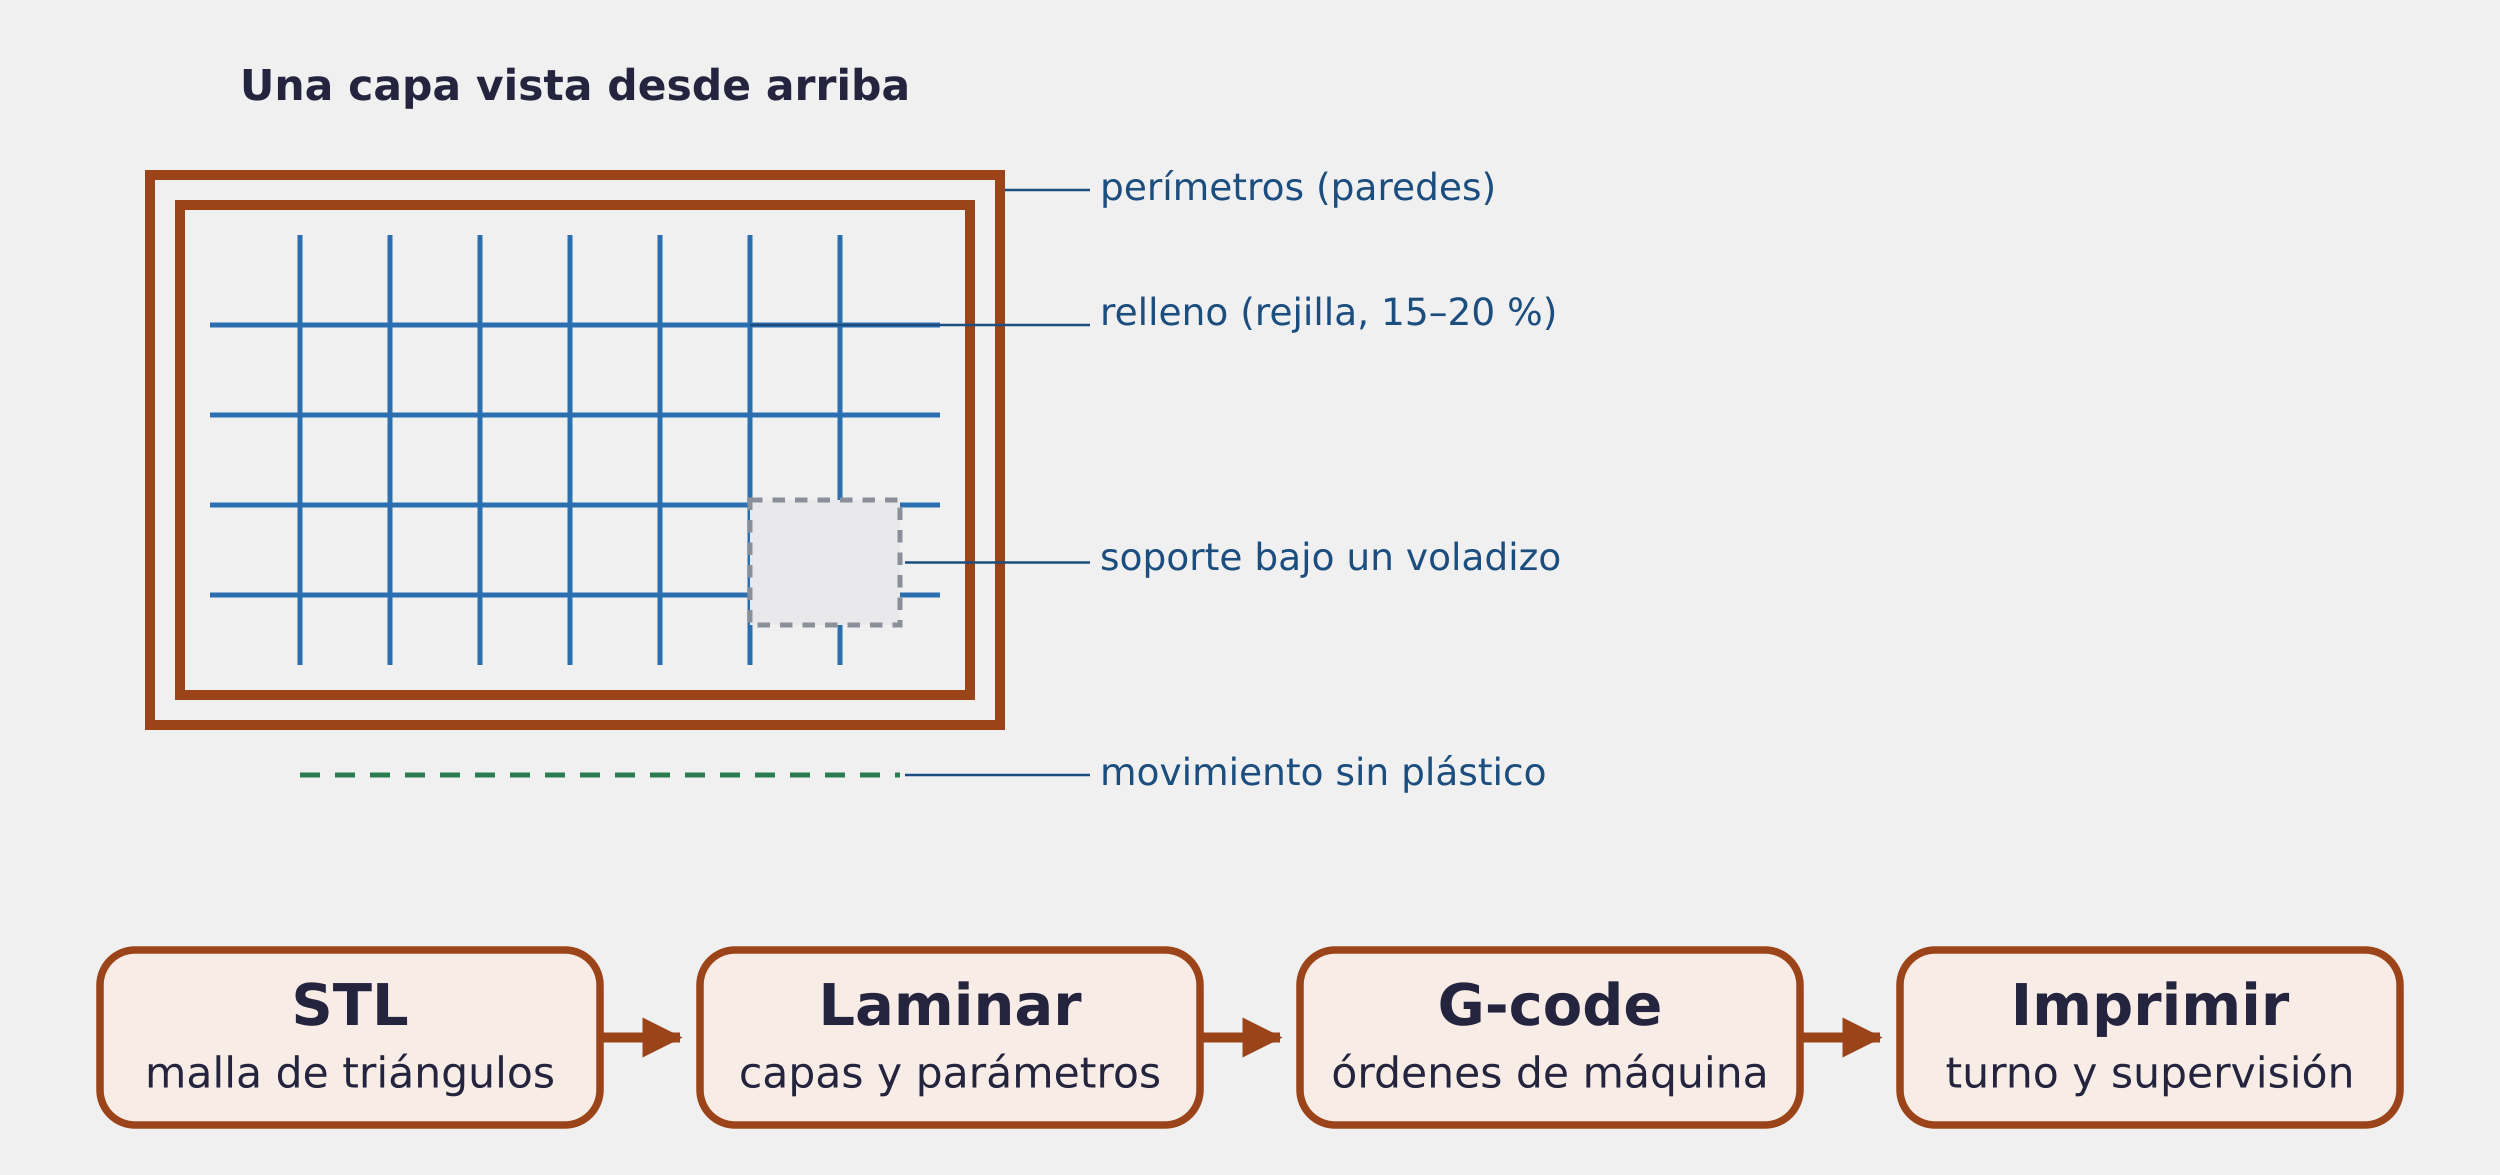
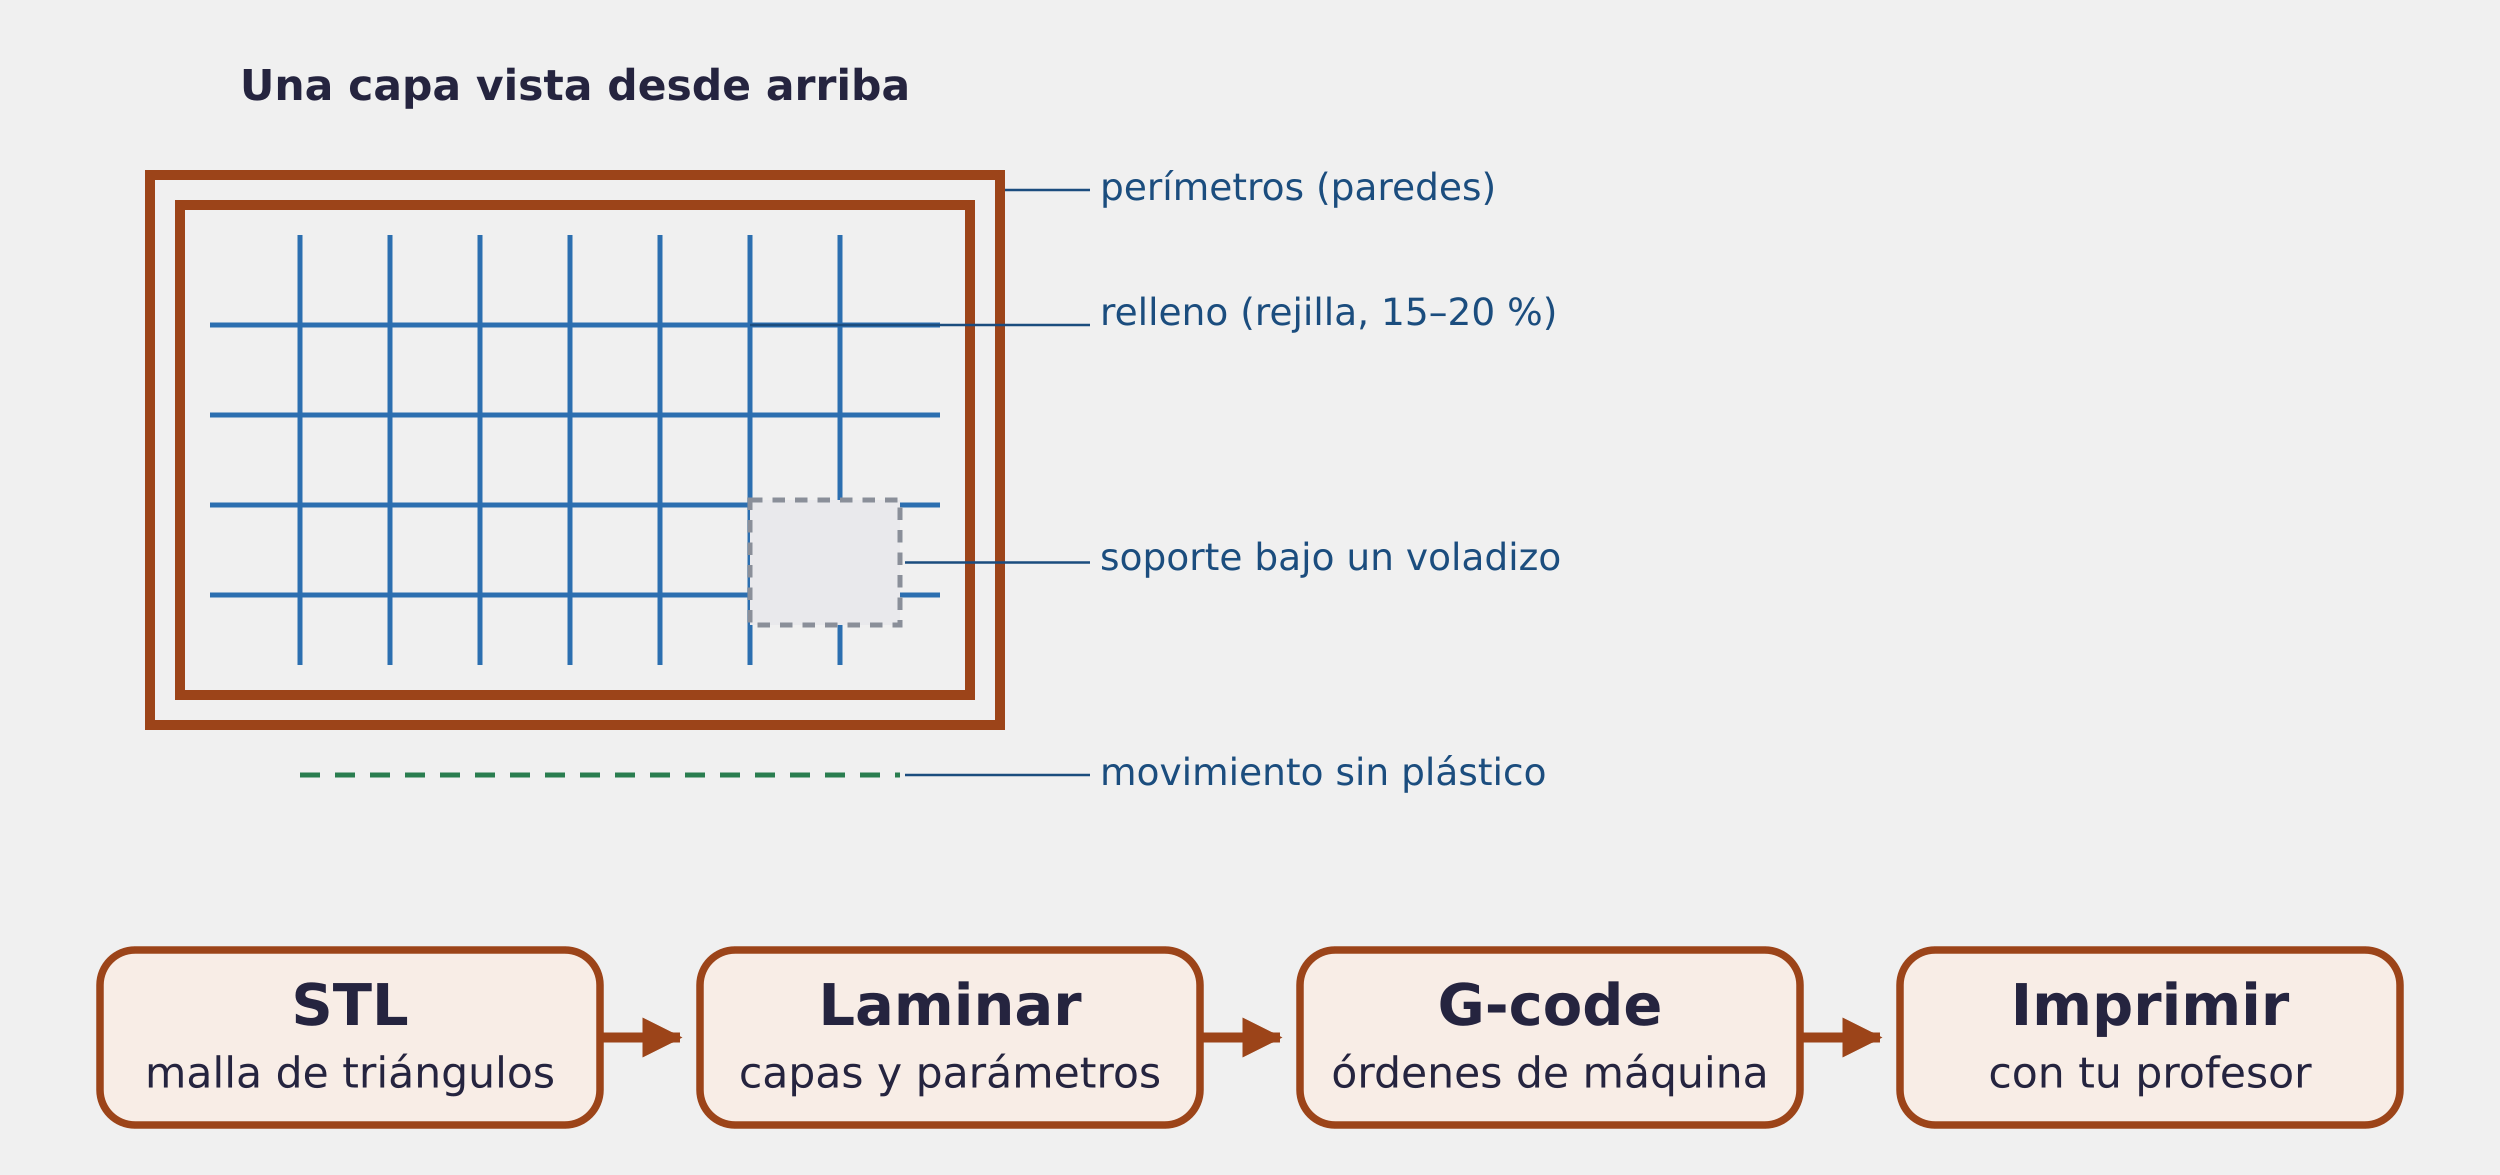
<svg xmlns="http://www.w3.org/2000/svg" viewBox="0 0 1000 470" role="img">
  <style>text{font-family:Verdana,'DejaVu Sans',Arial,sans-serif;fill:#25243f} .t{font-size:23px;font-weight:700} .s{font-size:17px} .c{font-size:15px;fill:#1b4d7e} .box{fill:#f8ede6;stroke:#9c4419;stroke-width:3} .arr{stroke:#9c4419;stroke-width:4;fill:none;marker-end:url(#a)} .cota{stroke:#1b4d7e;stroke-width:1.5;fill:none;marker-start:url(#c1);marker-end:url(#c2)} .aux{stroke:#1b4d7e;stroke-width:1;fill:none} .pieza{fill:#e9e9ec;stroke:#25243f;stroke-width:2.5} .hueco{fill:#fff;stroke:#25243f;stroke-width:2.5} .oculta{stroke:#25243f;stroke-width:1.5;stroke-dasharray:6 4;fill:none}</style>
  <defs>
    <marker id="a" markerUnits="userSpaceOnUse" markerWidth="16" markerHeight="16" refX="15" refY="8" orient="auto">
      <path d="M0,0 L0,16 L16,8 z" fill="#9c4419" />
    </marker>
    <marker id="c1" markerWidth="10" markerHeight="10" refX="1" refY="3" orient="auto">
      <path d="M9,0 L9,6 L0,3 z" fill="#1b4d7e" />
    </marker>
    <marker id="c2" markerWidth="10" markerHeight="10" refX="8" refY="3" orient="auto">
      <path d="M0,0 L0,6 L9,3 z" fill="#1b4d7e" />
    </marker>
  </defs>
  <text class="s" x="230" y="40" text-anchor="middle" font-weight="700">Una capa vista desde arriba</text>
  <rect x="60" y="70" width="340" height="220" fill="none" stroke="#9c4419" stroke-width="4" />
  <rect x="72" y="82" width="316" height="196" fill="none" stroke="#9c4419" stroke-width="4" />
  <line x1="120" y1="94" x2="120" y2="266" stroke="#2c6fb0" stroke-width="2" />
  <line x1="156" y1="94" x2="156" y2="266" stroke="#2c6fb0" stroke-width="2" />
  <line x1="192" y1="94" x2="192" y2="266" stroke="#2c6fb0" stroke-width="2" />
  <line x1="228" y1="94" x2="228" y2="266" stroke="#2c6fb0" stroke-width="2" />
  <line x1="264" y1="94" x2="264" y2="266" stroke="#2c6fb0" stroke-width="2" />
  <line x1="300" y1="94" x2="300" y2="266" stroke="#2c6fb0" stroke-width="2" />
  <line x1="336" y1="94" x2="336" y2="266" stroke="#2c6fb0" stroke-width="2" />
  <line x1="84" y1="130" x2="376" y2="130" stroke="#2c6fb0" stroke-width="2" />
  <line x1="84" y1="166" x2="376" y2="166" stroke="#2c6fb0" stroke-width="2" />
  <line x1="84" y1="202" x2="376" y2="202" stroke="#2c6fb0" stroke-width="2" />
  <line x1="84" y1="238" x2="376" y2="238" stroke="#2c6fb0" stroke-width="2" />
  <rect x="300" y="200" width="60" height="50" fill="#e9e9ec" stroke="#8a8f99" stroke-width="2" stroke-dasharray="5 4" />
  <path d="M120 310 L 360 310" stroke="#2a7d4f" stroke-width="2" stroke-dasharray="8 6" />
  <text class="c" x="440" y="80">perímetros (paredes)</text>
  <line class="aux" x1="402" y1="76" x2="436" y2="76" />
  <text class="c" x="440" y="130">relleno (rejilla, 15–20 %)</text>
  <line class="aux" x1="300" y1="130" x2="436" y2="130" />
  <text class="c" x="440" y="228">soporte bajo un voladizo</text>
  <line class="aux" x1="362" y1="225" x2="436" y2="225" />
  <text class="c" x="440" y="314">movimiento sin plástico</text>
  <line class="aux" x1="362" y1="310" x2="436" y2="310" />
  <rect class="box" x="40" y="380" rx="14" width="200" height="70" />
  <text class="t" x="140" y="410" text-anchor="middle" font-size="20">STL</text>
  <text class="s" x="140" y="435" text-anchor="middle" font-size="13">malla de triángulos</text>
  <path class="arr" d="M240 415 H272" />
  <rect class="box" x="280" y="380" rx="14" width="200" height="70" />
  <text class="t" x="380" y="410" text-anchor="middle" font-size="20">Laminar</text>
  <text class="s" x="380" y="435" text-anchor="middle" font-size="13">capas y parámetros</text>
  <path class="arr" d="M480 415 H512" />
  <rect class="box" x="520" y="380" rx="14" width="200" height="70" />
  <text class="t" x="620" y="410" text-anchor="middle" font-size="20">G-code</text>
  <text class="s" x="620" y="435" text-anchor="middle" font-size="13">órdenes de máquina</text>
  <path class="arr" d="M720 415 H752" />
  <rect class="box" x="760" y="380" rx="14" width="200" height="70" />
  <text class="t" x="860" y="410" text-anchor="middle" font-size="20">Imprimir</text>
-   <text class="s" x="860" y="435" text-anchor="middle" font-size="13">turno y supervisión</text>
+   <text class="s" x="860" y="435" text-anchor="middle" font-size="13">con tu profesor</text>
</svg>
